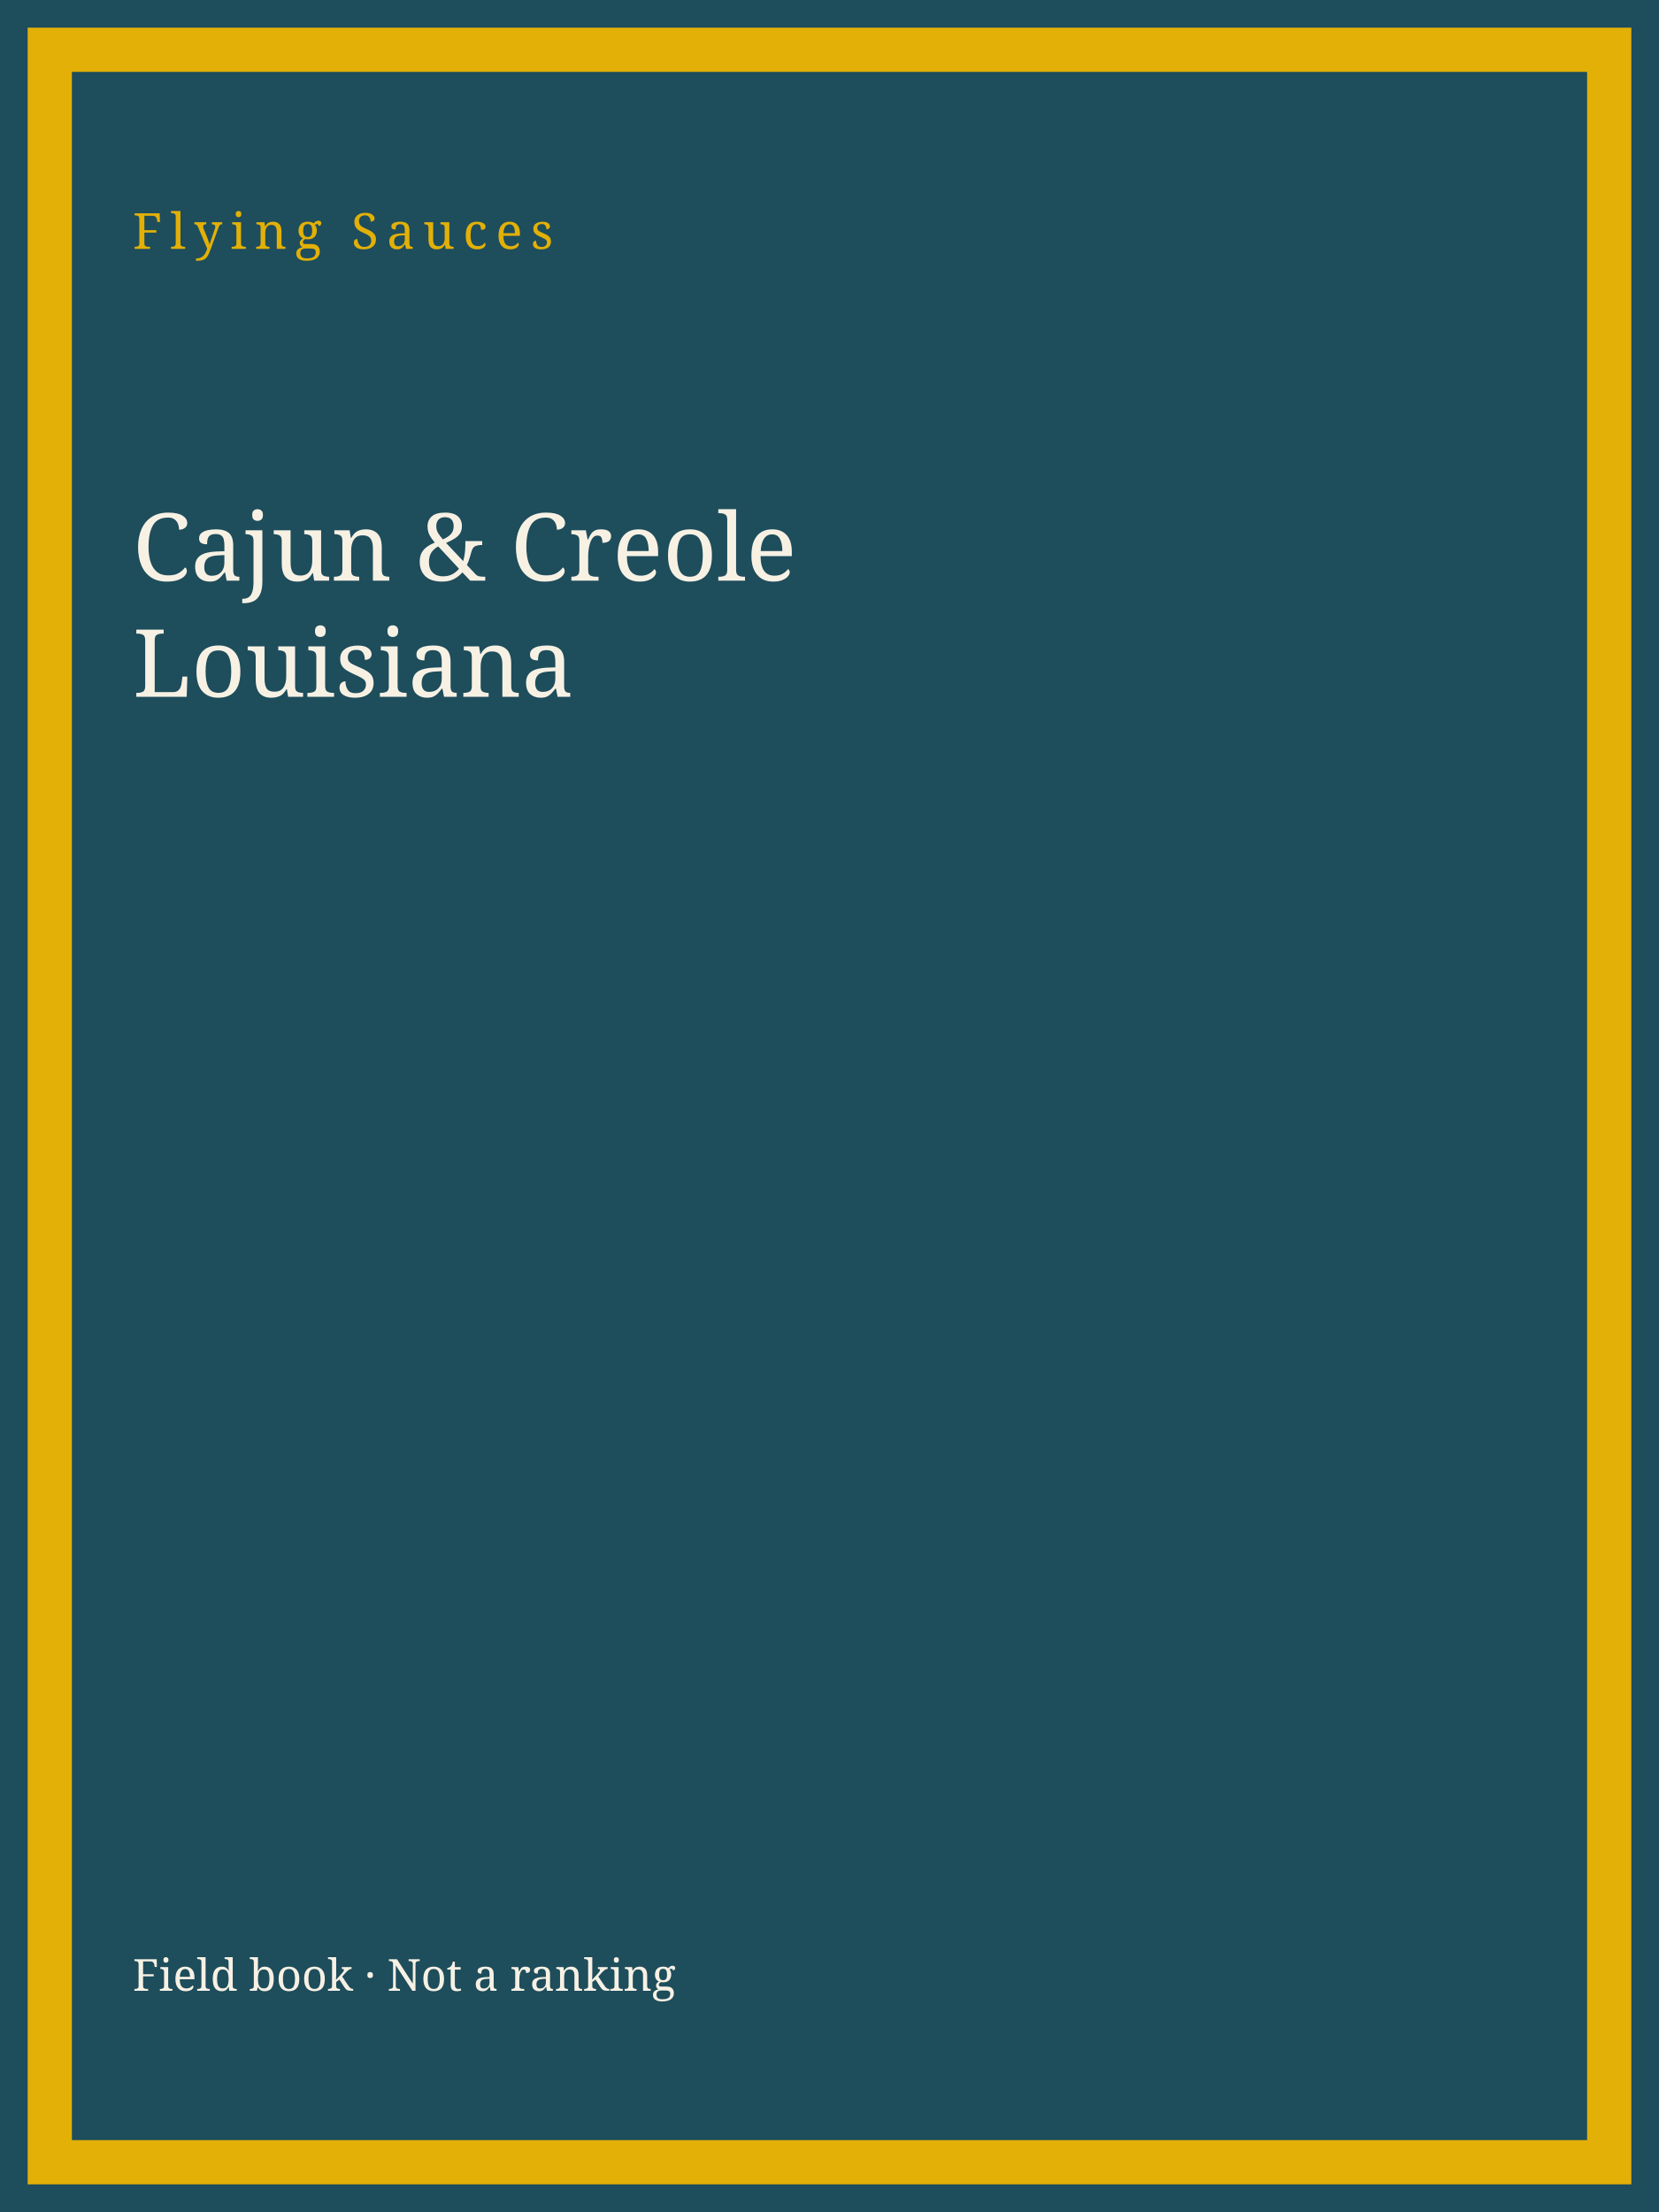
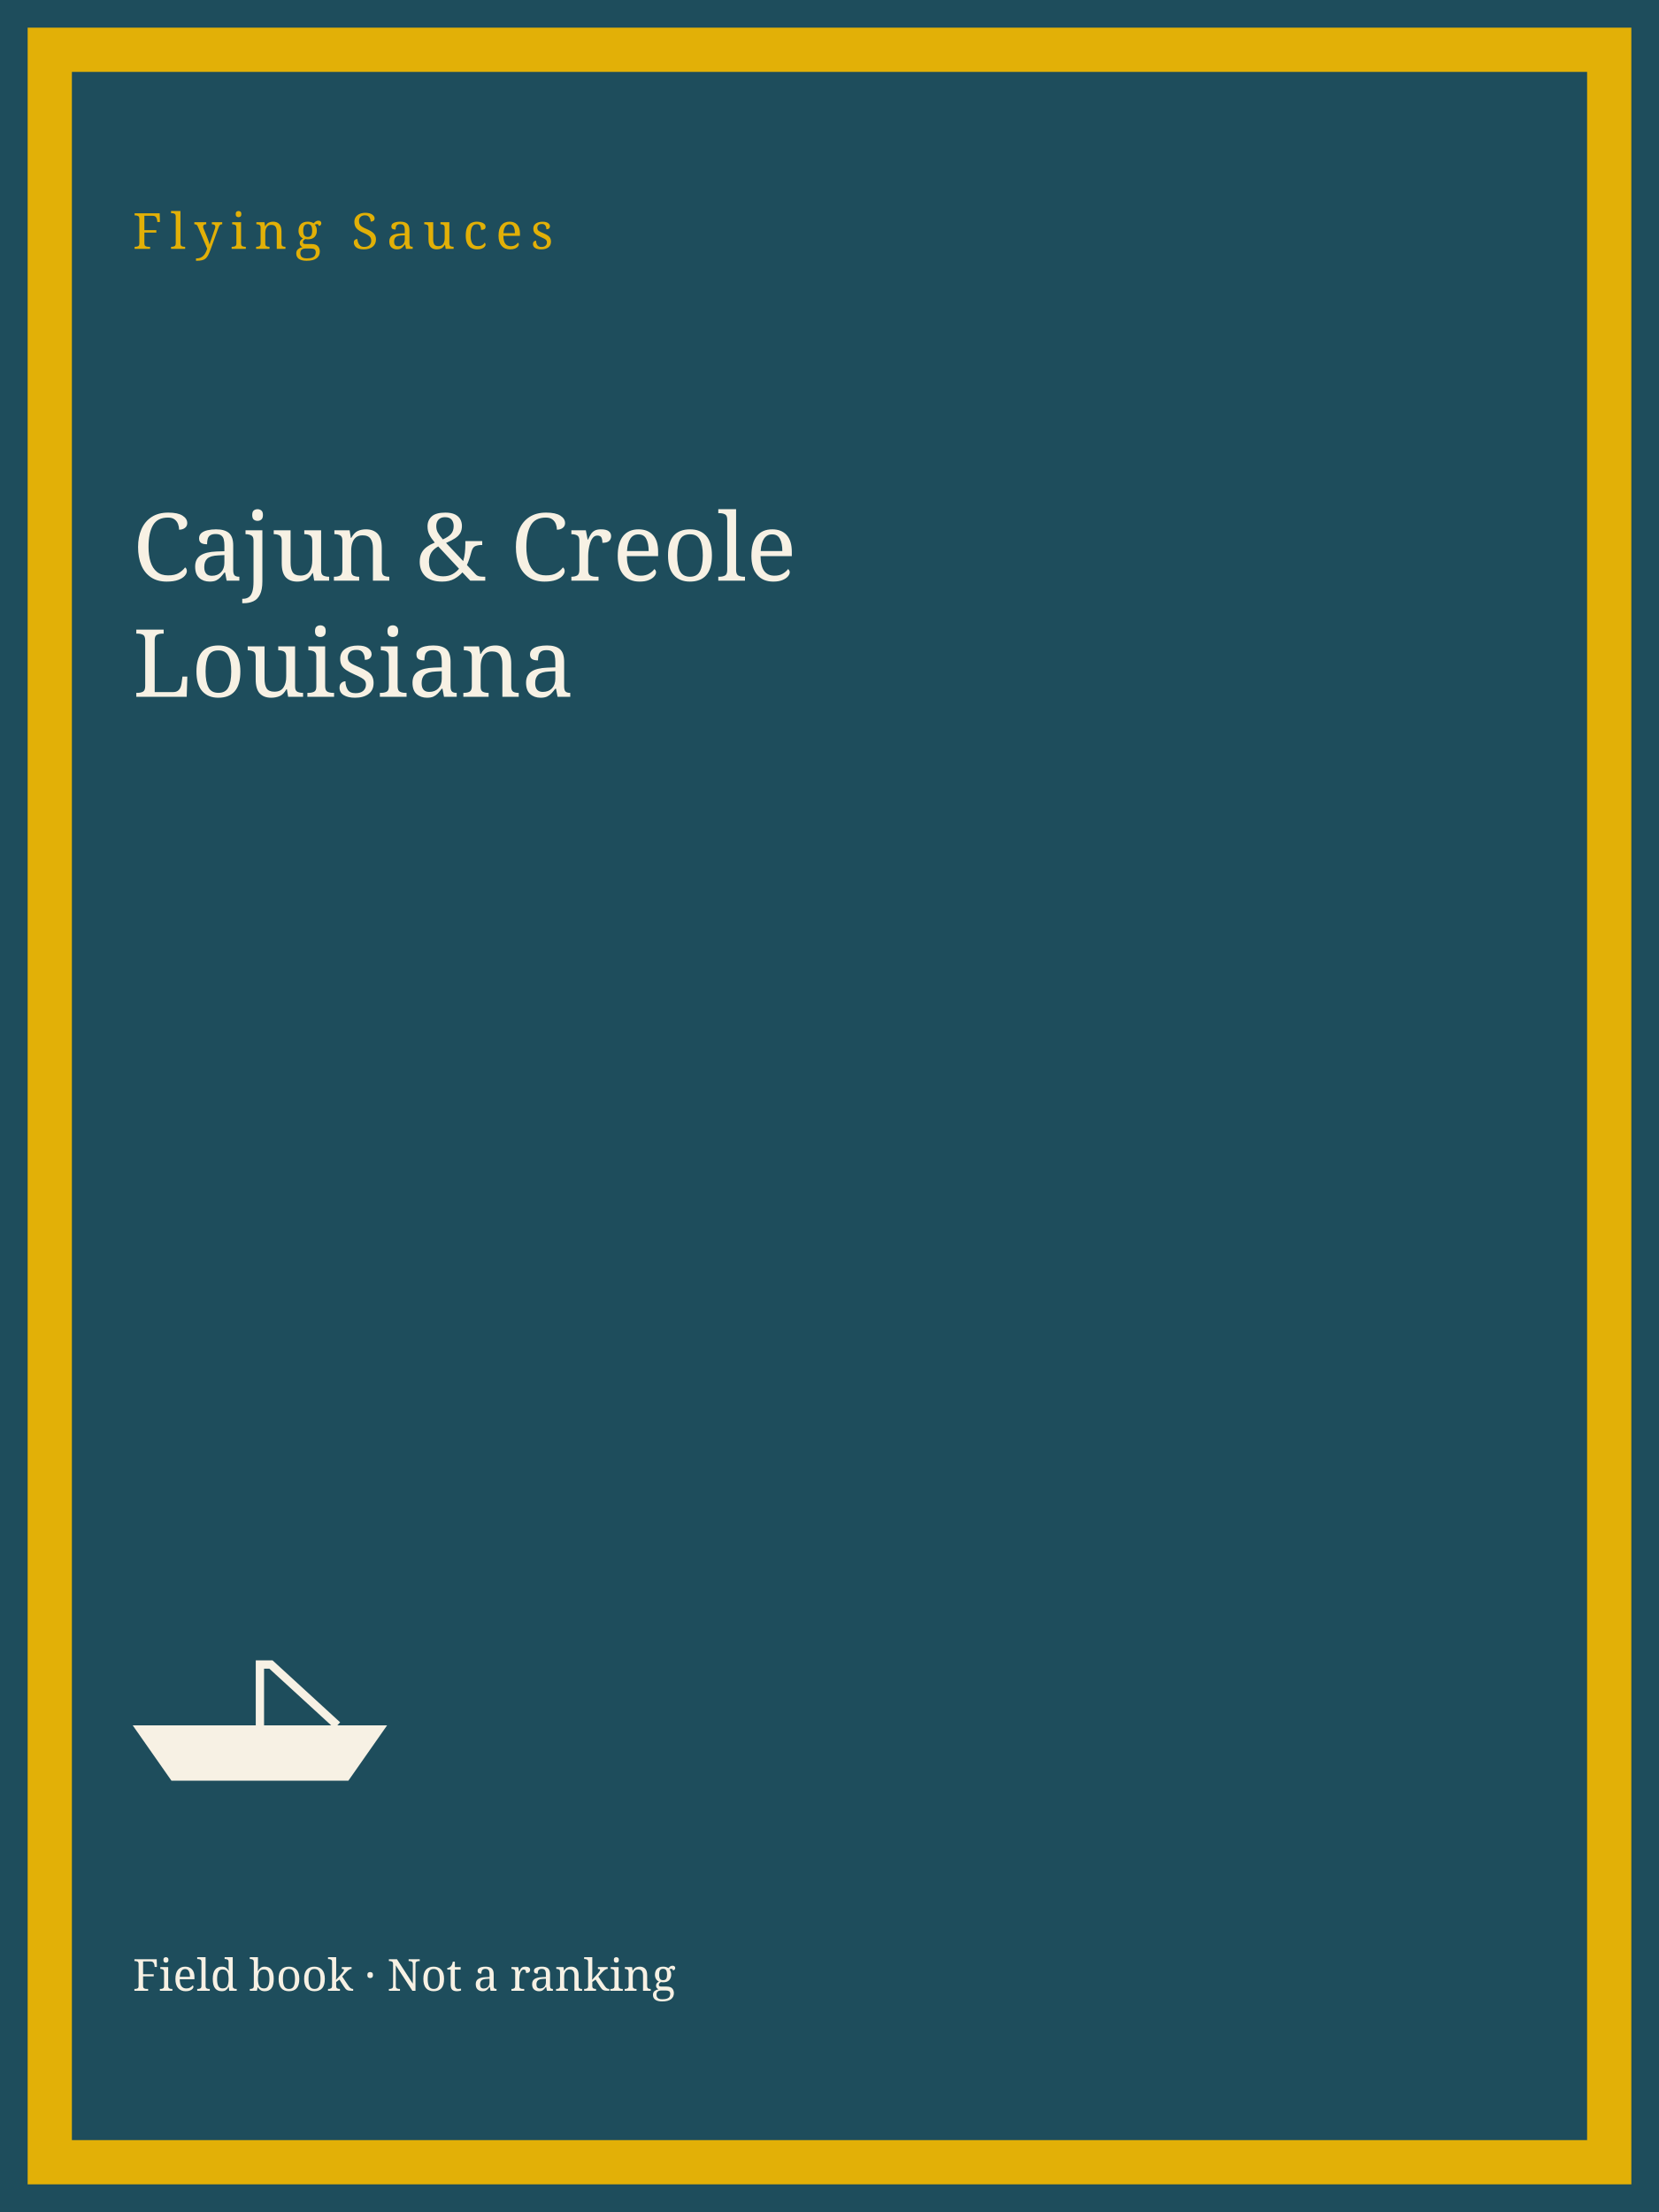
<svg xmlns="http://www.w3.org/2000/svg" viewBox="0 0 600 800">
  <rect width="600" height="800" fill="#1e4d5c" />
  <rect x="18" y="18" width="564" height="764" fill="none" stroke="#e2b007" stroke-width="16" />
  <text x="48" y="90" fill="#e2b007" font-family="Georgia, serif" font-size="18" letter-spacing="3">Flying Sauces</text>
  <text x="48" y="210" fill="#f7f1e4" font-family="Georgia, serif" font-size="34">Cajun &amp; Creole</text>
  <text x="48" y="252" fill="#f7f1e4" font-family="Georgia, serif" font-size="34">Louisiana</text>
-   <path d="M420 2430h90l-12 18h-66z" fill="#f7f1e4" />
-   <path d="M464 2430v-28h4l24 28" stroke="#f7f1e4" fill="none" stroke-width="3" />
+   <g transform="translate(48, 600)">
+     <g fill="#f7f1e4">
+       <path d="M0 24h92l-14 20H14z" />
+       <path d="M46 24V2h4l24 22" fill="none" stroke="#f7f1e4" stroke-width="3" />
+     </g>
+   </g>
  <text x="48" y="720" fill="#f7f1e4" font-family="Georgia, serif" font-size="16">Field book · Not a ranking</text>
</svg>
